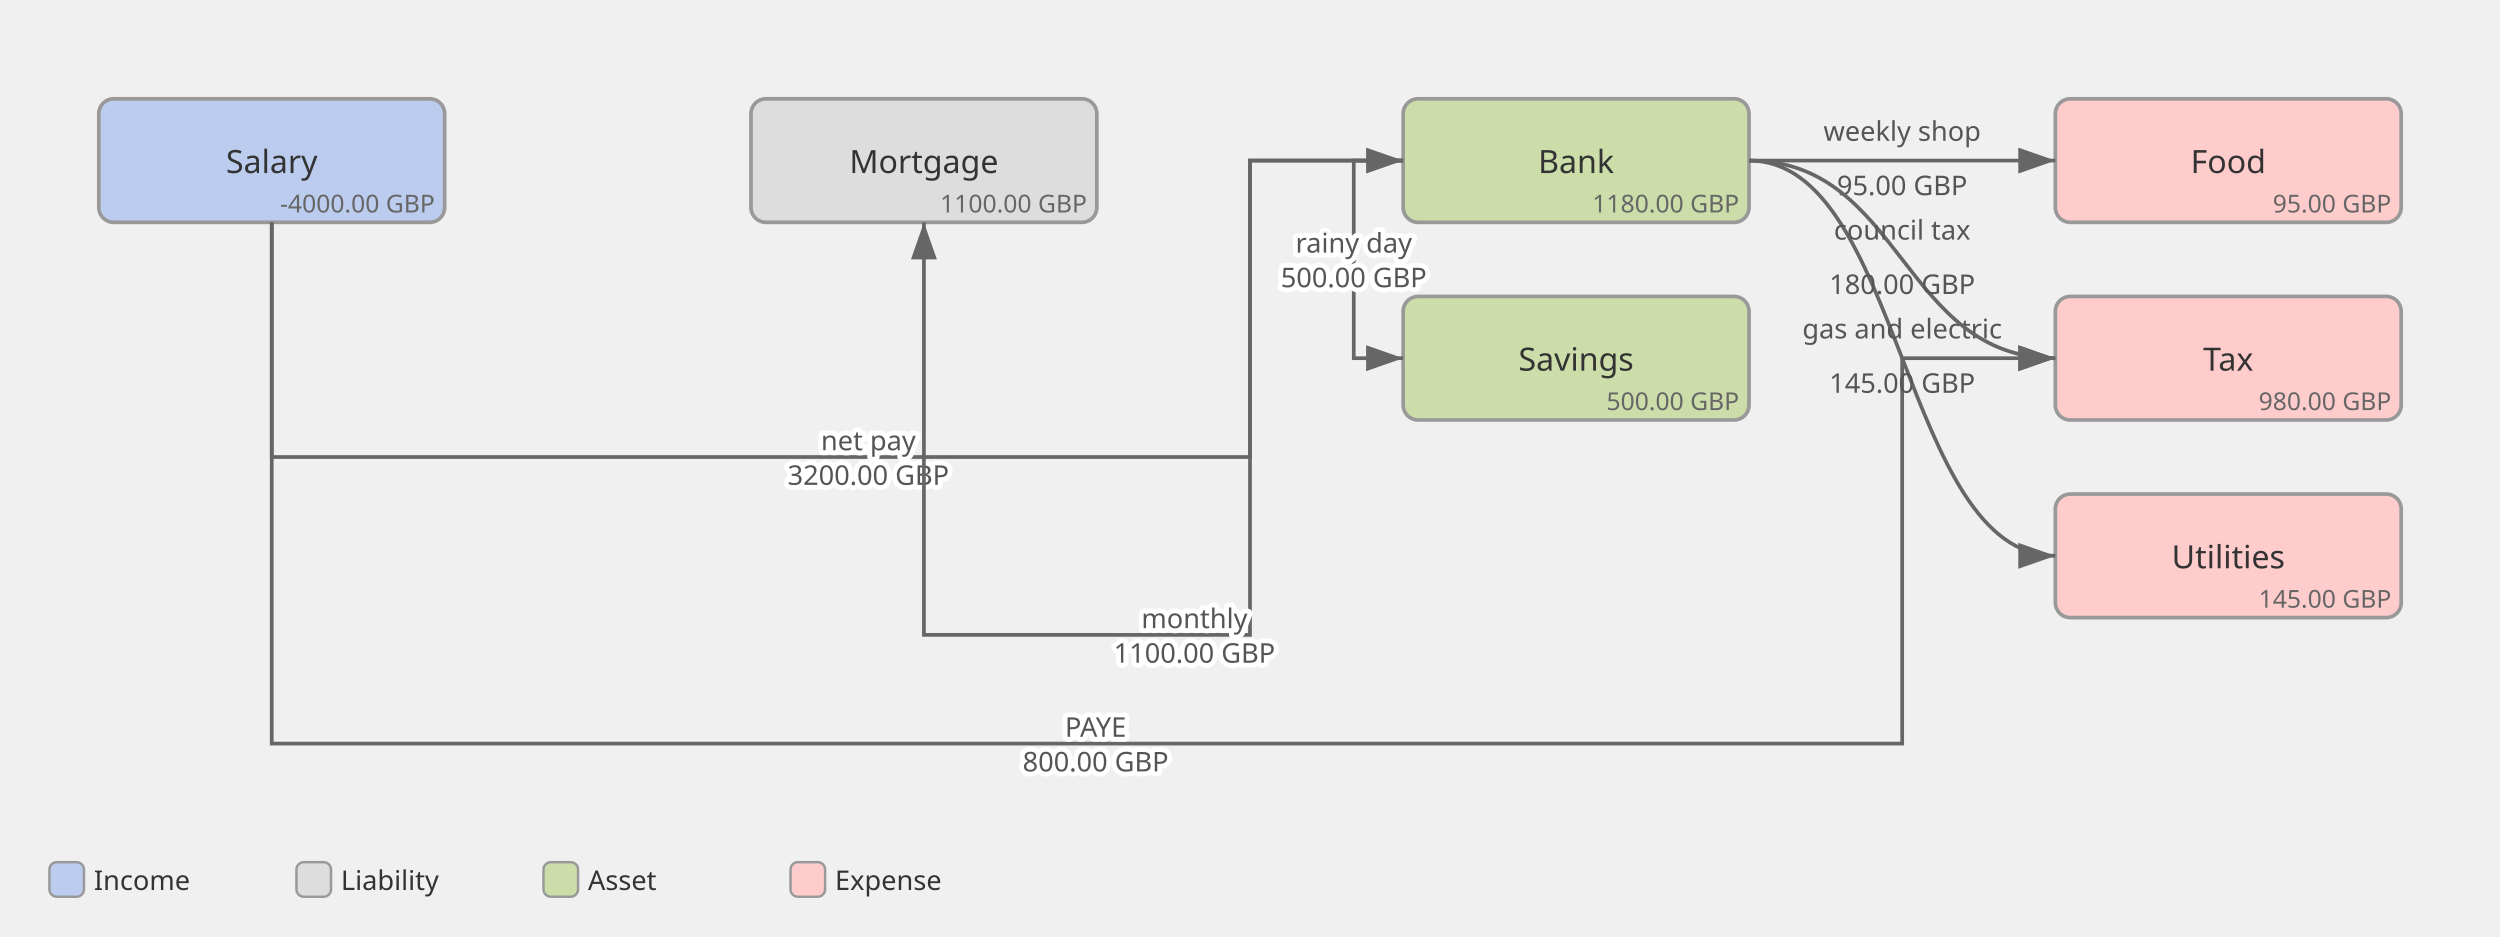
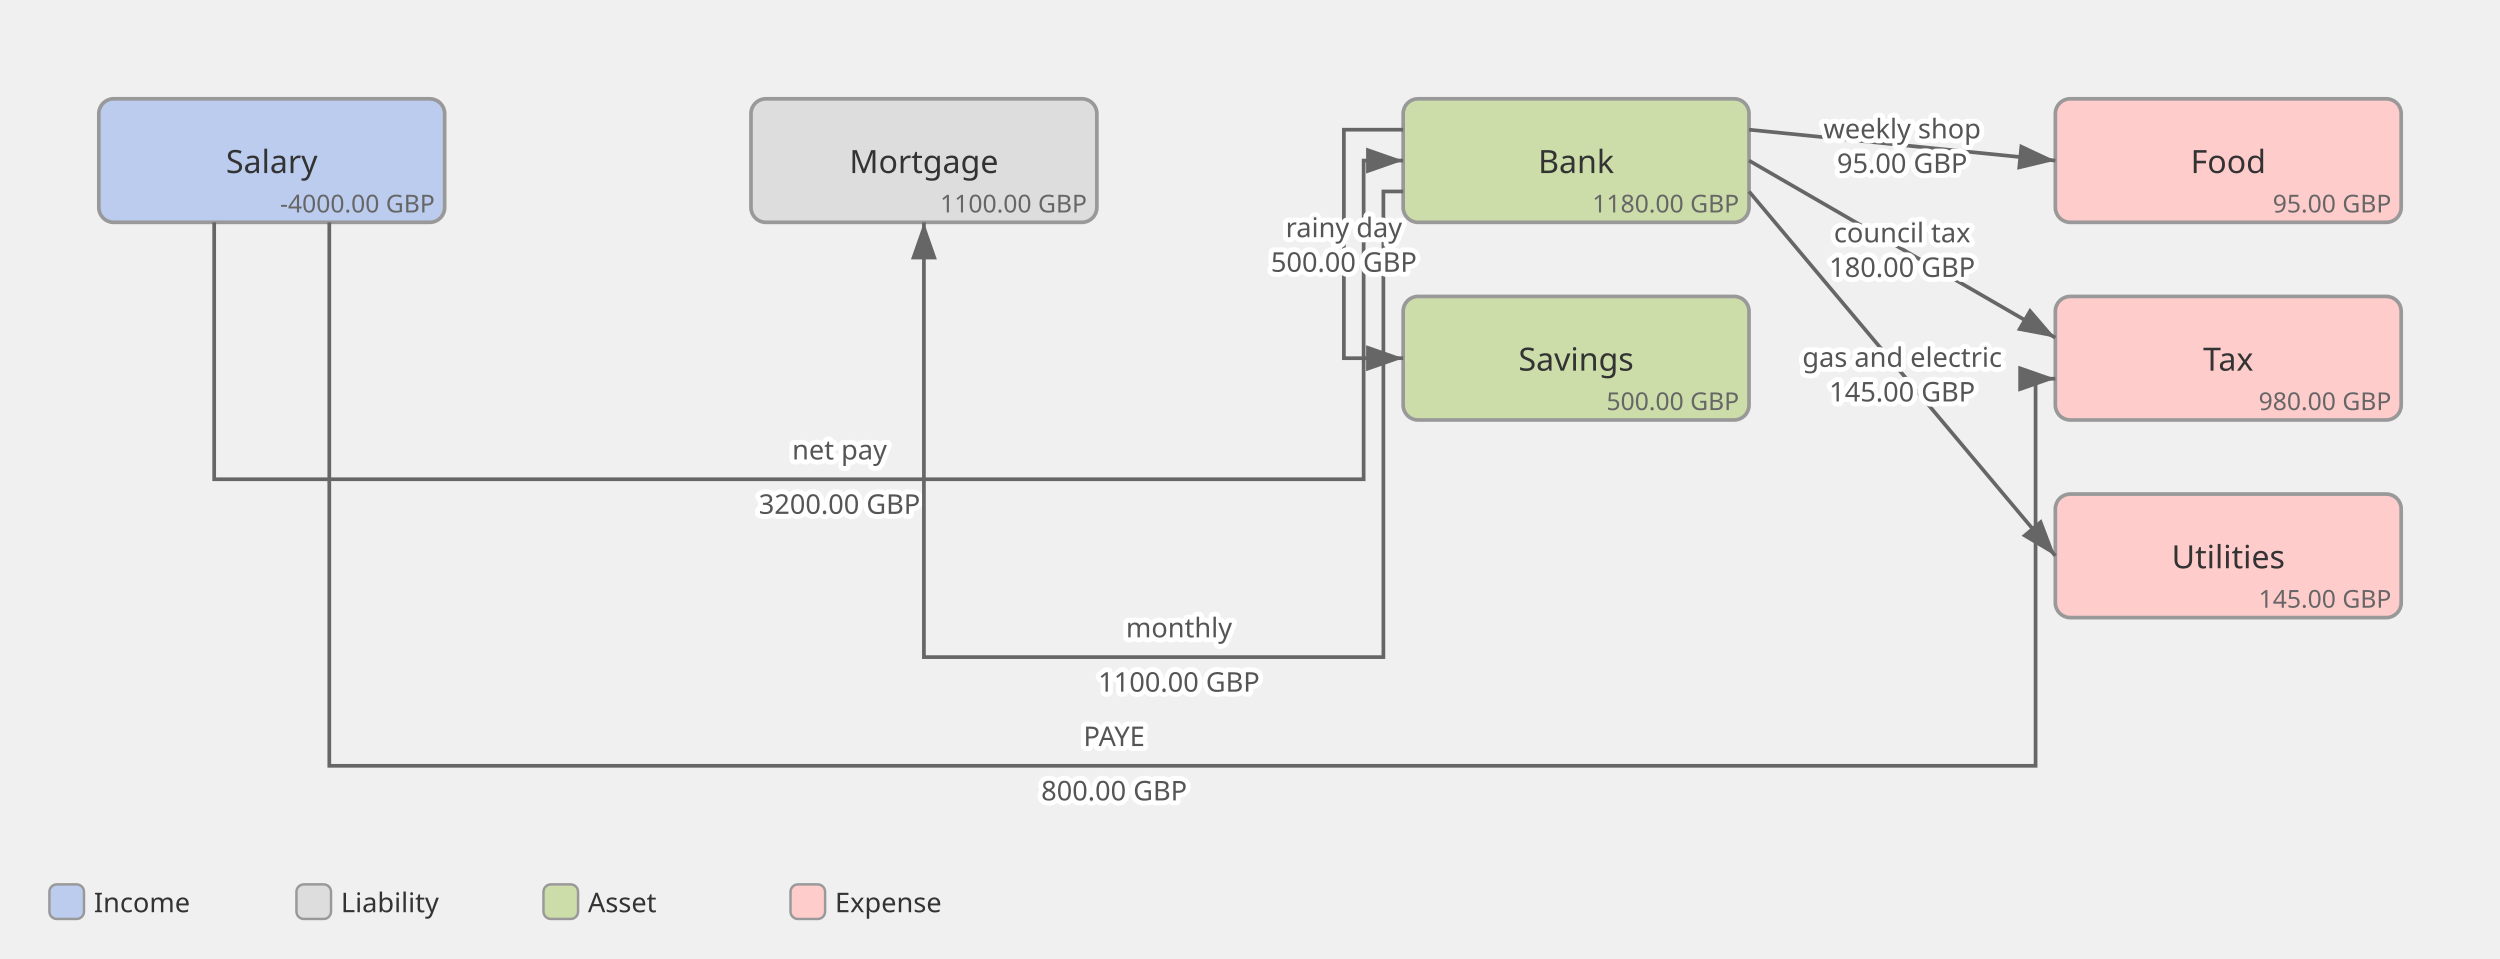
- <svg xmlns="http://www.w3.org/2000/svg" viewBox="0 0 1012 379" width="1012" height="379">
+ <svg xmlns="http://www.w3.org/2000/svg" viewBox="0 0 1012 388" width="1012" height="388">
  <defs>
    <marker id="arrowhead" markerWidth="10" markerHeight="7" refX="10" refY="3.5" orient="auto">
      <polygon points="0 0, 10 3.5, 0 7" fill="#666" />
    </marker>
  </defs>
  <style>
  .node rect { stroke: #999; stroke-width: 1.5; rx: 6; ry: 6; }
  .node text { font-family: sans-serif; font-size: 13px; fill: #333; text-anchor: middle; dominant-baseline: central; }
  .node .balance { font-size: 10px; fill: #666; text-anchor: end; dominant-baseline: auto; }
  .edge path { fill: none; stroke: #666; stroke-width: 1.5; marker-end: url(#arrowhead); }
-   .edge text { font-family: sans-serif; font-size: 11px; fill: #555; text-anchor: middle; }
-   .edge text.on-path { dominant-baseline: central; paint-order: stroke; stroke: #fff; stroke-width: 4px; stroke-linejoin: round; }
+   .edge text { font-family: sans-serif; font-size: 11px; fill: #555; text-anchor: middle; paint-order: stroke; stroke: #fff; stroke-width: 4px; stroke-linejoin: round; }
+   .edge text.on-path { dominant-baseline: central; }
  .legend text { font-family: sans-serif; font-size: 11px; fill: #333; dominant-baseline: central; }
  .legend rect { stroke: #999; stroke-width: 1; rx: 3; ry: 3; }
</style>
  <g class="node" transform="translate(40,40)">
    <rect width="140" height="50" fill="#BCE" />
    <text x="70" y="25">Salary</text>
    <text class="balance" x="140" y="50" dx="-4" dy="-4">-4000.00 GBP</text>
  </g>
  <g class="node" transform="translate(304,40)">
    <rect width="140" height="50" fill="#DDD" />
    <text x="70" y="25">Mortgage</text>
    <text class="balance" x="140" y="50" dx="-4" dy="-4">1100.00 GBP</text>
  </g>
  <g class="node" transform="translate(568,40)">
    <rect width="140" height="50" fill="#CDA" />
    <text x="70" y="25">Bank</text>
    <text class="balance" x="140" y="50" dx="-4" dy="-4">1180.00 GBP</text>
  </g>
  <g class="node" transform="translate(568,120)">
    <rect width="140" height="50" fill="#CDA" />
    <text x="70" y="25">Savings</text>
    <text class="balance" x="140" y="50" dx="-4" dy="-4">500.00 GBP</text>
  </g>
  <g class="node" transform="translate(832,40)">
    <rect width="140" height="50" fill="#FCC" />
    <text x="70" y="25">Food</text>
    <text class="balance" x="140" y="50" dx="-4" dy="-4">95.00 GBP</text>
  </g>
  <g class="node" transform="translate(832,120)">
    <rect width="140" height="50" fill="#FCC" />
    <text x="70" y="25">Tax</text>
    <text class="balance" x="140" y="50" dx="-4" dy="-4">980.00 GBP</text>
  </g>
  <g class="node" transform="translate(832,200)">
    <rect width="140" height="50" fill="#FCC" />
    <text x="70" y="25">Utilities</text>
    <text class="balance" x="140" y="50" dx="-4" dy="-4">145.00 GBP</text>
  </g>
  <g class="edge">
-     <path d="M110.0,90.0 L110.0,185.0 L506.0,185.0 L506.0,65.0 L568.0,65.0" />
-     <text class="on-path" x="351.5" y="178">net pay</text>
-     <text class="on-path" x="351.5" y="192">3200.00 GBP</text>
+     <path d="M86.7,90.0 L86.7,194.0 L552.0,194.0 L552.0,65.0 L568.0,65.0" />
+     <text x="339.833" y="186">net pay</text>
+     <text x="339.833" y="208">3200.00 GBP</text>
  </g>
  <g class="edge">
-     <path d="M110.0,90.0 L110.0,301.0 L770.0,301.0 L770.0,145.0 L832.0,145.0" />
-     <text class="on-path" x="443.5" y="294">PAYE</text>
-     <text class="on-path" x="443.5" y="308">800.00 GBP</text>
+     <path d="M133.3,90.0 L133.3,310.0 L824.0,310.0 L824.0,153.3 L832.0,153.3" />
+     <text x="451" y="302">PAYE</text>
+     <text x="451" y="324">800.00 GBP</text>
  </g>
  <g class="edge">
-     <path d="M568.0,65.0 L506.0,65.0 L506.0,257.0 L374.0,257.0 L374.0,90.0" />
-     <text class="on-path" x="483.5" y="250">monthly</text>
-     <text class="on-path" x="483.5" y="264">1100.00 GBP</text>
+     <path d="M568.0,77.5 L560.0,77.5 L560.0,266.0 L374.0,266.0 L374.0,90.0" />
+     <text x="477.25" y="258">monthly</text>
+     <text x="477.25" y="280">1100.00 GBP</text>
  </g>
  <g class="edge">
-     <path d="M708.0,65.0 C770.0,65.0 770.0,65.0 832.0,65.0" />
-     <text x="770" y="57">weekly shop</text>
-     <text x="770" y="79">95.00 GBP</text>
+     <path d="M708.0,52.5 L832.0,65.0" />
+     <text class="on-path" x="770" y="51.75">weekly shop</text>
+     <text class="on-path" x="770" y="65.75">95.00 GBP</text>
  </g>
  <g class="edge">
-     <path d="M568.0,65.0 L548.0,65.0 L548.0,145.0 L568.0,145.0" />
-     <text class="on-path" x="548" y="98">rainy day</text>
-     <text class="on-path" x="548" y="112">500.00 GBP</text>
+     <path d="M568.0,52.5 L544.0,52.5 L544.0,145.0 L568.0,145.0" />
+     <text class="on-path" x="544" y="91.75">rainy day</text>
+     <text class="on-path" x="544" y="105.75">500.00 GBP</text>
  </g>
  <g class="edge">
-     <path d="M708.0,65.0 C770.0,65.0 770.0,225.0 832.0,225.0" />
-     <text x="770" y="137">gas and electric</text>
-     <text x="770" y="159">145.00 GBP</text>
+     <path d="M708.0,77.5 L832.0,225.0" />
+     <text class="on-path" x="770" y="144.25">gas and electric</text>
+     <text class="on-path" x="770" y="158.25">145.00 GBP</text>
  </g>
  <g class="edge">
-     <path d="M708.0,65.0 C770.0,65.0 770.0,145.0 832.0,145.0" />
-     <text x="770" y="97">council tax</text>
-     <text x="770" y="119">180.00 GBP</text>
+     <path d="M708.0,65.0 L832.0,136.7" />
+     <text class="on-path" x="770" y="93.833">council tax</text>
+     <text class="on-path" x="770" y="107.833">180.00 GBP</text>
  </g>
-   <g class="legend" transform="translate(20,379)" dy="-30">
+   <g class="legend" transform="translate(20,388)" dy="-30">
    <rect x="0" y="-30" width="14" height="14" fill="#BCE" />
    <text x="18" y="-23">Income</text>
    <rect x="100" y="-30" width="14" height="14" fill="#DDD" />
    <text x="118" y="-23">Liability</text>
    <rect x="200" y="-30" width="14" height="14" fill="#CDA" />
    <text x="218" y="-23">Asset</text>
    <rect x="300" y="-30" width="14" height="14" fill="#FCC" />
    <text x="318" y="-23">Expense</text>
  </g>
</svg>
